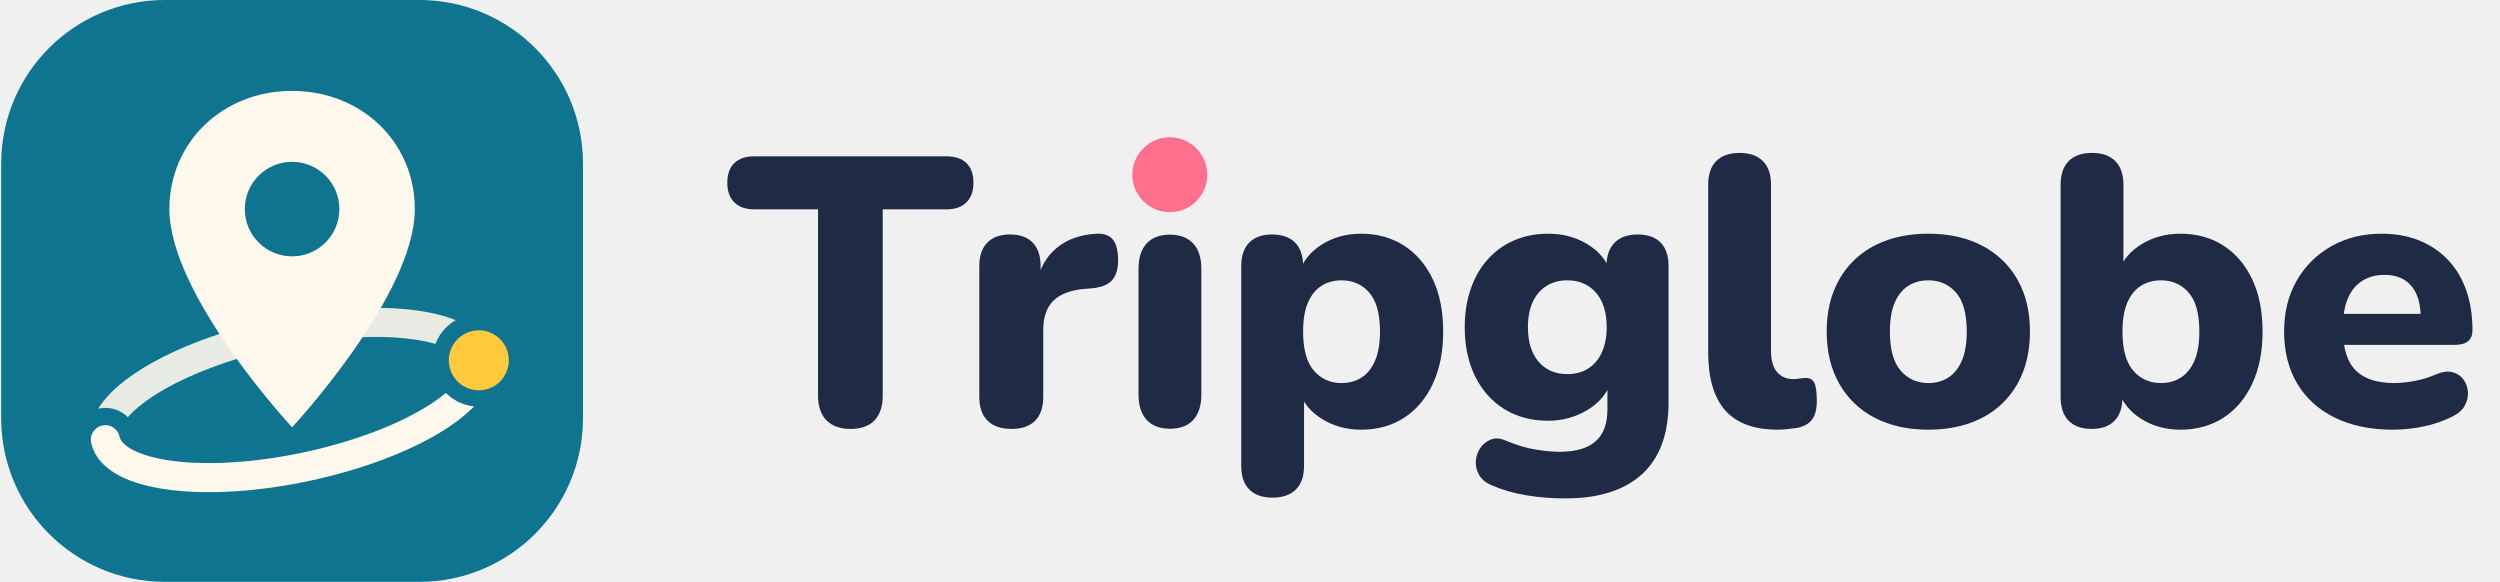
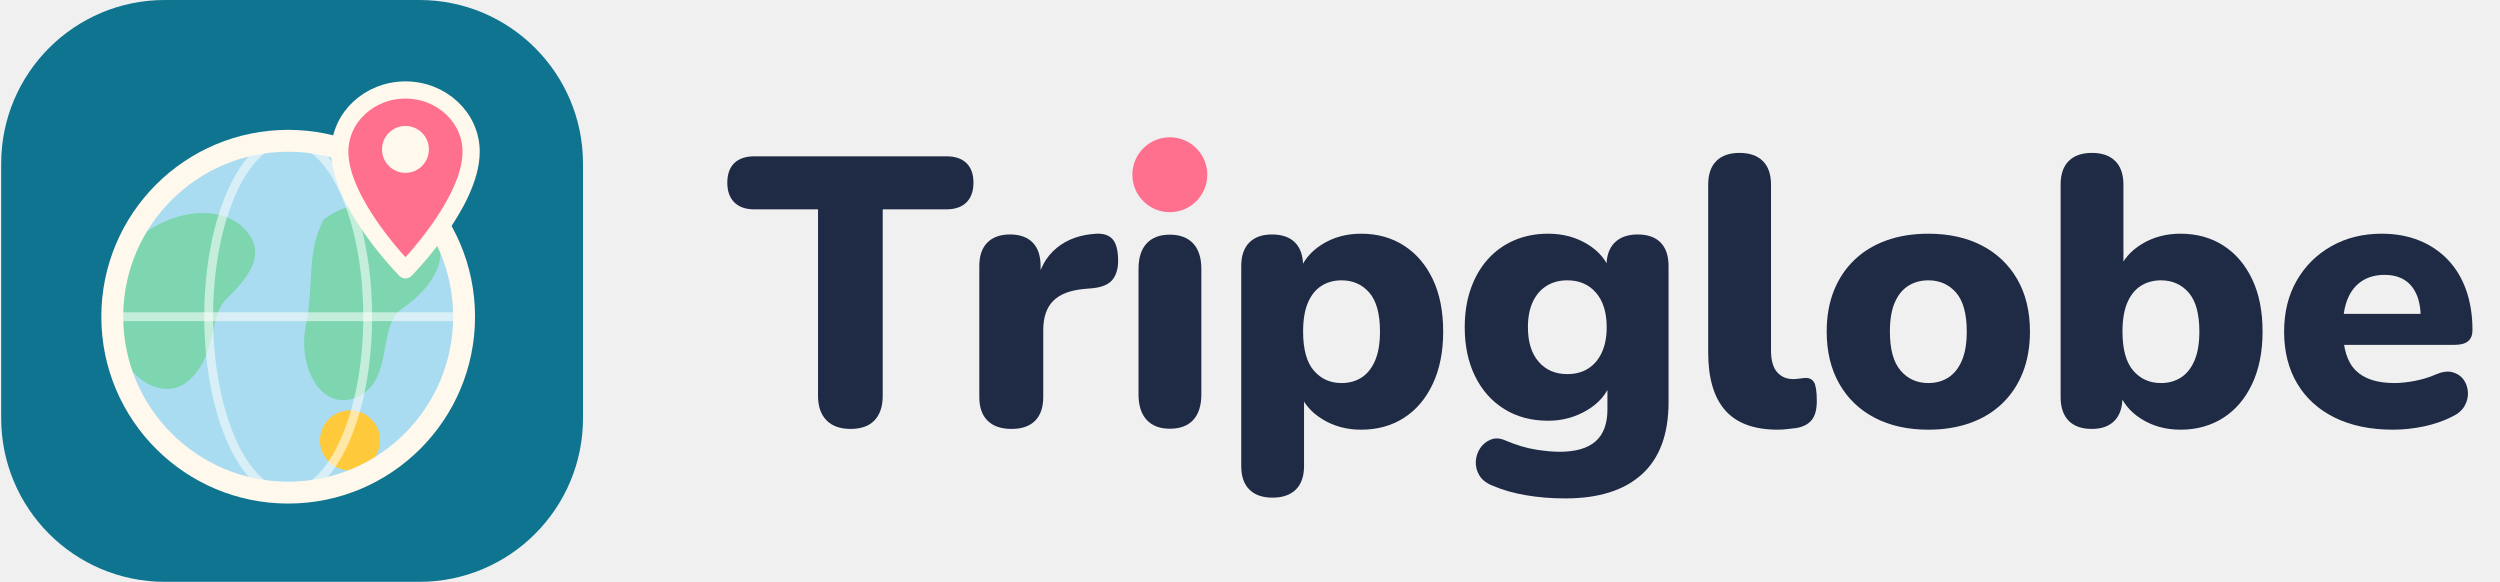
<svg xmlns="http://www.w3.org/2000/svg" width="275" height="64" viewBox="0 0 274.74 64.00" role="img" aria-label="Tripglobe">
  <g transform="translate(0 0) scale(1.0)">
    <rect width="64" height="64" rx="18" fill="#0E7490" />
-     <g transform="rotate(-12 32 44)">
-       <path d="M11 44A21 7.5 0 0 1 53 44" fill="none" stroke="#FFF8EC" stroke-width="3.2" stroke-linecap="round" opacity=".9" />
-     </g>
-     <path d="M32 10C24.3 10 18.5 15.7 18.5 23c0 9.5 13.5 24 13.5 24s13.5-14.5 13.5-24C45.5 15.7 39.7 10 32 10z" fill="#FFF8EC" />
-     <circle cx="32" cy="23" r="5.2" fill="#0E7490" />
-     <g transform="rotate(-12 32 44)" fill="none" stroke-linecap="round">
-       <path d="M11 44A21 7.5 0 0 0 53 44" stroke="#0E7490" stroke-width="7" />
-       <path d="M11 44A21 7.5 0 0 0 53 44" stroke="#FFF8EC" stroke-width="3.2" />
-       <circle cx="53" cy="44" r="4.2" fill="#FFC93C" stroke="#0E7490" stroke-width="1.8" />
+     <g transform="translate(32 32) scale(.86) translate(-30.5 -32.7)">
+       <defs>
+         <clipPath id="g00641">
+           <circle cx="30" cy="36" r="22.5" />
+         </clipPath>
+       </defs>
+       <circle cx="30" cy="36" r="22.5" fill="#A9DCF0" />
+       <g clip-path="url(#g00641)">
+         <g transform="translate(30 36) scale(1.13) translate(-30 -35)">
+           <path d="M12 27c4-4 10-5 13-2s0 6-2 8-1 6-4 9-8 0-9-6-1-6 2-9z" fill="#7ED6B0" />
+           <path d="M34 24c4-3 9-2 12 1s0 7-3 9-1 8-5 10-7-3-6-8 0-8 2-12z" fill="#7ED6B0" />
+           <circle cx="37" cy="49" r="3.4" fill="#FFC93C" />
+           <ellipse cx="30" cy="35" rx="9" ry="20" fill="none" stroke="#fff" stroke-width="1" opacity=".55" />
+           <path d="M10 35h40" stroke="#fff" stroke-width="1" opacity=".55" />
+         </g>
+       </g>
+       <circle cx="30" cy="36" r="22.5" fill="none" stroke="#FFF8EC" stroke-width="2.8" />
+       <path d="M45 7c-4.6 0-8.4 3.5-8.4 7.9C36.6 21.5 45 30 45 30s8.4-8.5 8.4-15.1C53.4 10.5 49.6 7 45 7z" fill="#FF6F8E" stroke="#FFF8EC" stroke-width="2.2" stroke-linejoin="round" />
+       <circle cx="45" cy="14.6" r="3" fill="#FFF8EC" />
    </g>
  </g>
  <path d="M93.422 47.181Q91.7 47.181 90.777 46.226Q89.854 45.271 89.854 43.549V23.028H82.844Q81.412 23.028 80.643 22.259Q79.874 21.49 79.874 20.101Q79.874 18.689 80.643 17.942Q81.412 17.195 82.844 17.195H103.98Q105.412 17.195 106.181 17.942Q106.95 18.689 106.95 20.101Q106.95 21.49 106.181 22.259Q105.412 23.028 103.98 23.028H96.969V43.549Q96.969 45.271 96.077 46.226Q95.186 47.181 93.422 47.181Z" fill="#1F2A44" />
  <path d="M111.142 47.181Q109.42 47.181 108.507 46.278Q107.594 45.375 107.594 43.673V29.277Q107.594 27.575 108.476 26.683Q109.358 25.791 110.976 25.791Q112.594 25.791 113.465 26.683Q114.337 27.575 114.337 29.277V31.223H113.917Q114.365 28.703 116.107 27.271Q117.849 25.839 120.526 25.707Q121.647 25.663 122.232 26.288Q122.817 26.913 122.861 28.485Q122.905 29.895 122.288 30.715Q121.671 31.536 120.078 31.702L119.114 31.786Q116.812 31.998 115.719 33.101Q114.627 34.205 114.627 36.319V43.673Q114.627 45.375 113.735 46.278Q112.844 47.181 111.142 47.181Z" fill="#1F2A44" />
  <path d="M128.552 47.159Q126.892 47.159 126 46.183Q125.108 45.207 125.108 43.403V29.569Q125.108 27.743 126 26.778Q126.892 25.813 128.552 25.813Q130.212 25.813 131.114 26.778Q132.017 27.743 132.017 29.569V43.403Q132.017 45.207 131.135 46.183Q130.254 47.159 128.552 47.159Z" fill="#1F2A44" />
  <circle cx="128.55" cy="19.22" r="4.12" fill="#FF6F8E" />
  <path d="M139.85 54.741Q138.19 54.741 137.298 53.849Q136.406 52.957 136.406 51.255V29.277Q136.406 27.575 137.288 26.683Q138.17 25.791 139.788 25.791Q141.448 25.791 142.329 26.683Q143.211 27.575 143.211 29.277V31.913L142.749 30.053Q143.359 28.111 145.252 26.909Q147.145 25.707 149.59 25.707Q152.258 25.707 154.295 27.009Q156.332 28.311 157.476 30.714Q158.62 33.117 158.62 36.475Q158.62 39.791 157.476 42.226Q156.332 44.661 154.306 45.963Q152.28 47.265 149.59 47.265Q147.207 47.265 145.335 46.114Q143.463 44.963 142.811 43.145H143.315V51.255Q143.315 52.957 142.412 53.849Q141.51 54.741 139.85 54.741ZM147.44 42.136Q148.694 42.136 149.64 41.529Q150.586 40.923 151.127 39.672Q151.668 38.421 151.668 36.475Q151.668 33.535 150.49 32.186Q149.312 30.836 147.44 30.836Q146.206 30.836 145.25 31.432Q144.293 32.027 143.752 33.268Q143.211 34.509 143.211 36.475Q143.211 39.393 144.39 40.764Q145.568 42.136 147.44 42.136Z" fill="#1F2A44" />
  <path d="M172.06 54.825Q169.772 54.825 167.731 54.475Q165.69 54.125 164.148 53.463Q163.05 53.043 162.607 52.305Q162.164 51.567 162.209 50.758Q162.254 49.949 162.693 49.297Q163.132 48.645 163.85 48.357Q164.568 48.069 165.398 48.425Q167.246 49.21 168.795 49.453Q170.344 49.696 171.42 49.696Q174.074 49.696 175.381 48.55Q176.688 47.405 176.688 45.017V42.097H177.046Q176.396 43.959 174.451 45.12Q172.506 46.281 170.166 46.281Q167.414 46.281 165.346 45Q163.278 43.719 162.134 41.399Q160.99 39.079 160.99 35.993Q160.99 33.663 161.651 31.774Q162.312 29.885 163.519 28.531Q164.726 27.177 166.417 26.442Q168.108 25.707 170.166 25.707Q172.59 25.707 174.483 26.858Q176.376 28.009 176.984 29.849L176.584 31.399V29.277Q176.584 27.575 177.487 26.683Q178.39 25.791 180.008 25.791Q181.668 25.791 182.54 26.683Q183.411 27.575 183.411 29.277V44.227Q183.411 49.505 180.486 52.165Q177.56 54.825 172.06 54.825ZM172.274 41.152Q173.612 41.152 174.578 40.536Q175.544 39.919 176.075 38.762Q176.606 37.605 176.606 35.993Q176.606 33.555 175.428 32.196Q174.25 30.836 172.274 30.836Q170.956 30.836 169.98 31.453Q169.003 32.069 168.472 33.215Q167.941 34.361 167.941 35.993Q167.941 38.431 169.119 39.791Q170.298 41.152 172.274 41.152Z" fill="#1F2A44" />
  <path d="M195.426 47.265Q191.52 47.265 189.646 45.14Q187.772 43.015 187.772 38.771V20.305Q187.772 18.603 188.664 17.711Q189.556 16.819 191.216 16.819Q192.876 16.819 193.778 17.711Q194.681 18.603 194.681 20.305V38.539Q194.681 40.171 195.35 40.936Q196.02 41.7 197.112 41.7Q197.428 41.7 197.742 41.649Q198.056 41.598 198.39 41.576Q199.098 41.532 199.408 42.041Q199.718 42.549 199.718 44.127Q199.718 45.477 199.178 46.175Q198.638 46.873 197.492 47.079Q197.132 47.121 196.54 47.193Q195.948 47.265 195.426 47.265Z" fill="#1F2A44" />
  <path d="M211.986 47.265Q208.614 47.265 206.102 45.963Q203.59 44.661 202.198 42.226Q200.806 39.791 200.806 36.475Q200.806 33.977 201.591 31.994Q202.376 30.011 203.852 28.594Q205.328 27.177 207.39 26.442Q209.452 25.707 211.986 25.707Q215.378 25.707 217.88 27.009Q220.382 28.311 221.774 30.725Q223.165 33.139 223.165 36.475Q223.165 38.973 222.38 40.967Q221.596 42.961 220.12 44.378Q218.644 45.795 216.582 46.53Q214.52 47.265 211.986 47.265ZM211.986 42.136Q213.24 42.136 214.186 41.529Q215.132 40.923 215.673 39.672Q216.214 38.421 216.214 36.475Q216.214 33.535 215.036 32.186Q213.858 30.836 211.986 30.836Q210.752 30.836 209.796 31.432Q208.839 32.027 208.298 33.268Q207.757 34.509 207.757 36.475Q207.757 39.393 208.935 40.764Q210.114 42.136 211.986 42.136Z" fill="#1F2A44" />
  <path d="M239.722 47.265Q237.277 47.265 235.384 46.063Q233.491 44.861 232.881 42.897L233.343 41.347V43.673Q233.343 45.375 232.471 46.278Q231.6 47.181 229.962 47.181Q228.302 47.181 227.42 46.278Q226.538 45.375 226.538 43.673V20.305Q226.538 18.603 227.43 17.711Q228.322 16.819 229.982 16.819Q231.642 16.819 232.544 17.711Q233.447 18.603 233.447 20.305V29.805H232.943Q233.595 27.987 235.467 26.847Q237.339 25.707 239.722 25.707Q242.412 25.707 244.438 27.009Q246.464 28.311 247.608 30.714Q248.752 33.117 248.752 36.475Q248.752 39.791 247.608 42.226Q246.464 44.661 244.427 45.963Q242.39 47.265 239.722 47.265ZM237.572 42.136Q238.826 42.136 239.772 41.529Q240.718 40.923 241.259 39.672Q241.8 38.421 241.8 36.475Q241.8 33.535 240.622 32.186Q239.444 30.836 237.572 30.836Q236.338 30.836 235.382 31.432Q234.425 32.027 233.884 33.268Q233.343 34.509 233.343 36.475Q233.343 39.393 234.522 40.764Q235.7 42.136 237.572 42.136Z" fill="#1F2A44" />
  <path d="M263.098 47.265Q259.392 47.265 256.702 45.943Q254.012 44.621 252.567 42.197Q251.122 39.773 251.122 36.477Q251.122 33.285 252.505 30.871Q253.888 28.457 256.319 27.082Q258.75 25.707 261.852 25.707Q264.136 25.707 265.979 26.451Q267.822 27.195 269.141 28.579Q270.46 29.963 271.151 31.924Q271.842 33.885 271.842 36.319Q271.842 37.135 271.357 37.534Q270.872 37.933 269.886 37.933H256.863V34.529H266.806L266.154 35.079Q266.154 33.447 265.687 32.385Q265.22 31.323 264.339 30.78Q263.458 30.237 262.162 30.237Q260.738 30.237 259.709 30.896Q258.679 31.555 258.138 32.816Q257.597 34.077 257.597 35.915V36.249Q257.597 39.353 258.994 40.744Q260.392 42.136 263.262 42.136Q264.234 42.136 265.479 41.903Q266.724 41.67 267.842 41.177Q268.884 40.733 269.656 40.946Q270.428 41.159 270.857 41.749Q271.286 42.339 271.34 43.118Q271.394 43.897 270.989 44.627Q270.584 45.357 269.668 45.799Q268.218 46.543 266.497 46.904Q264.776 47.265 263.098 47.265Z" fill="#1F2A44" />
</svg>
